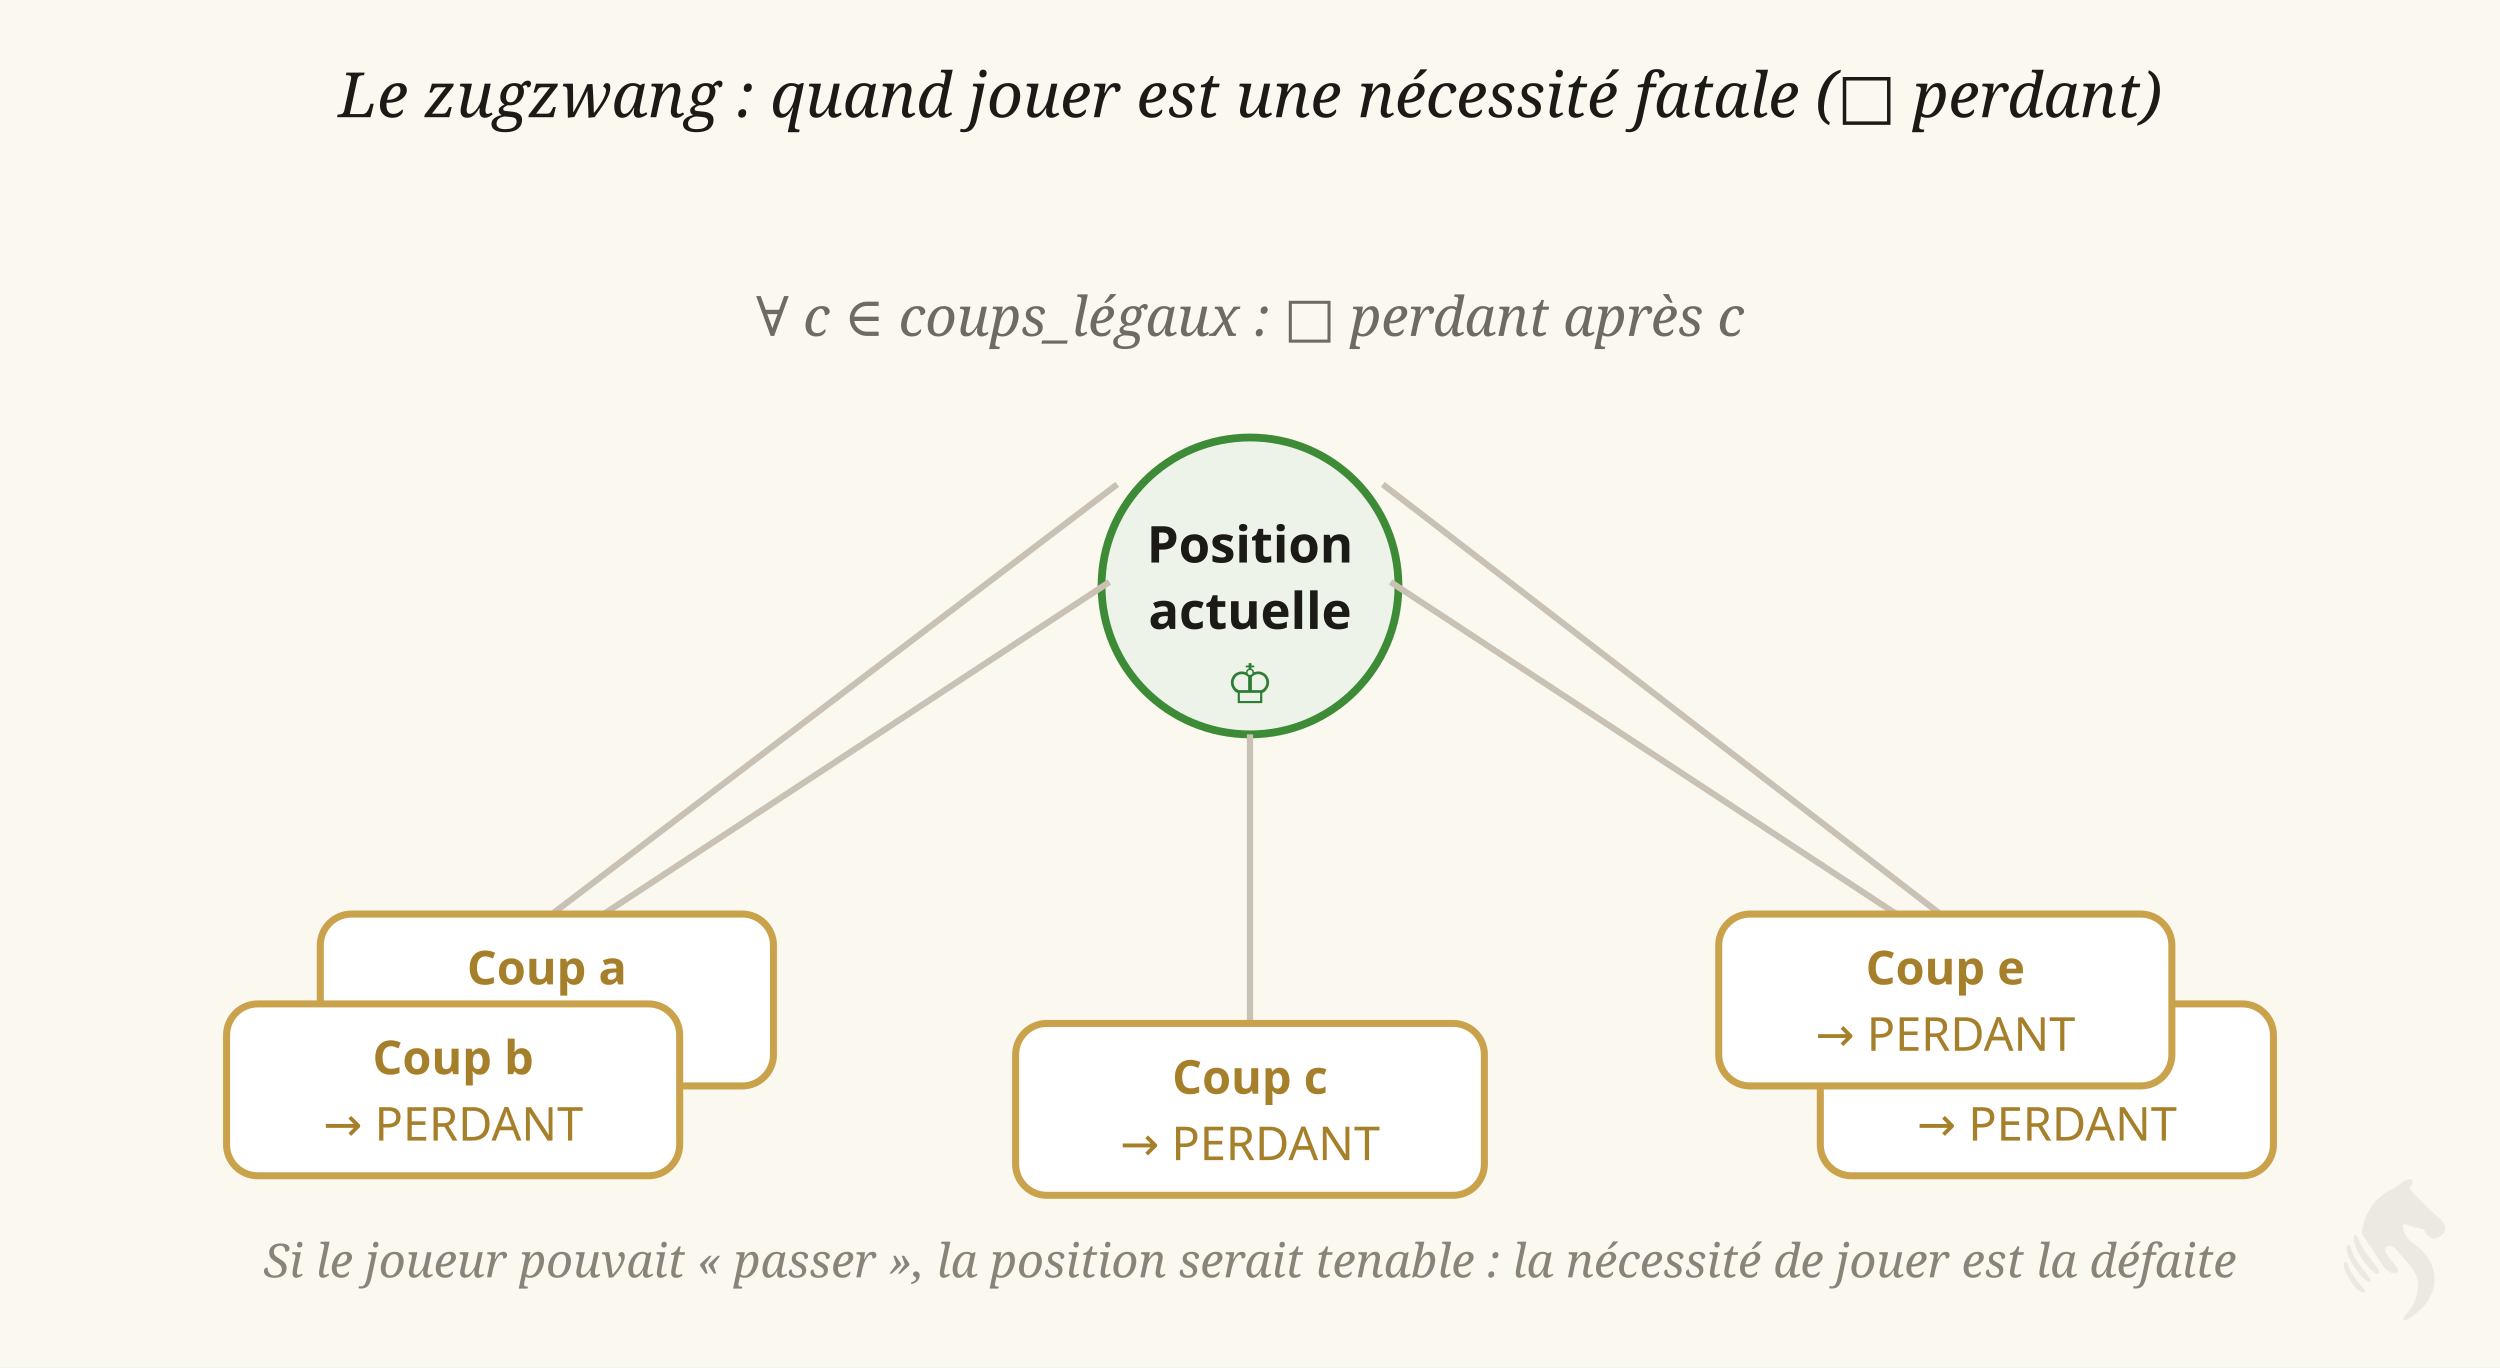
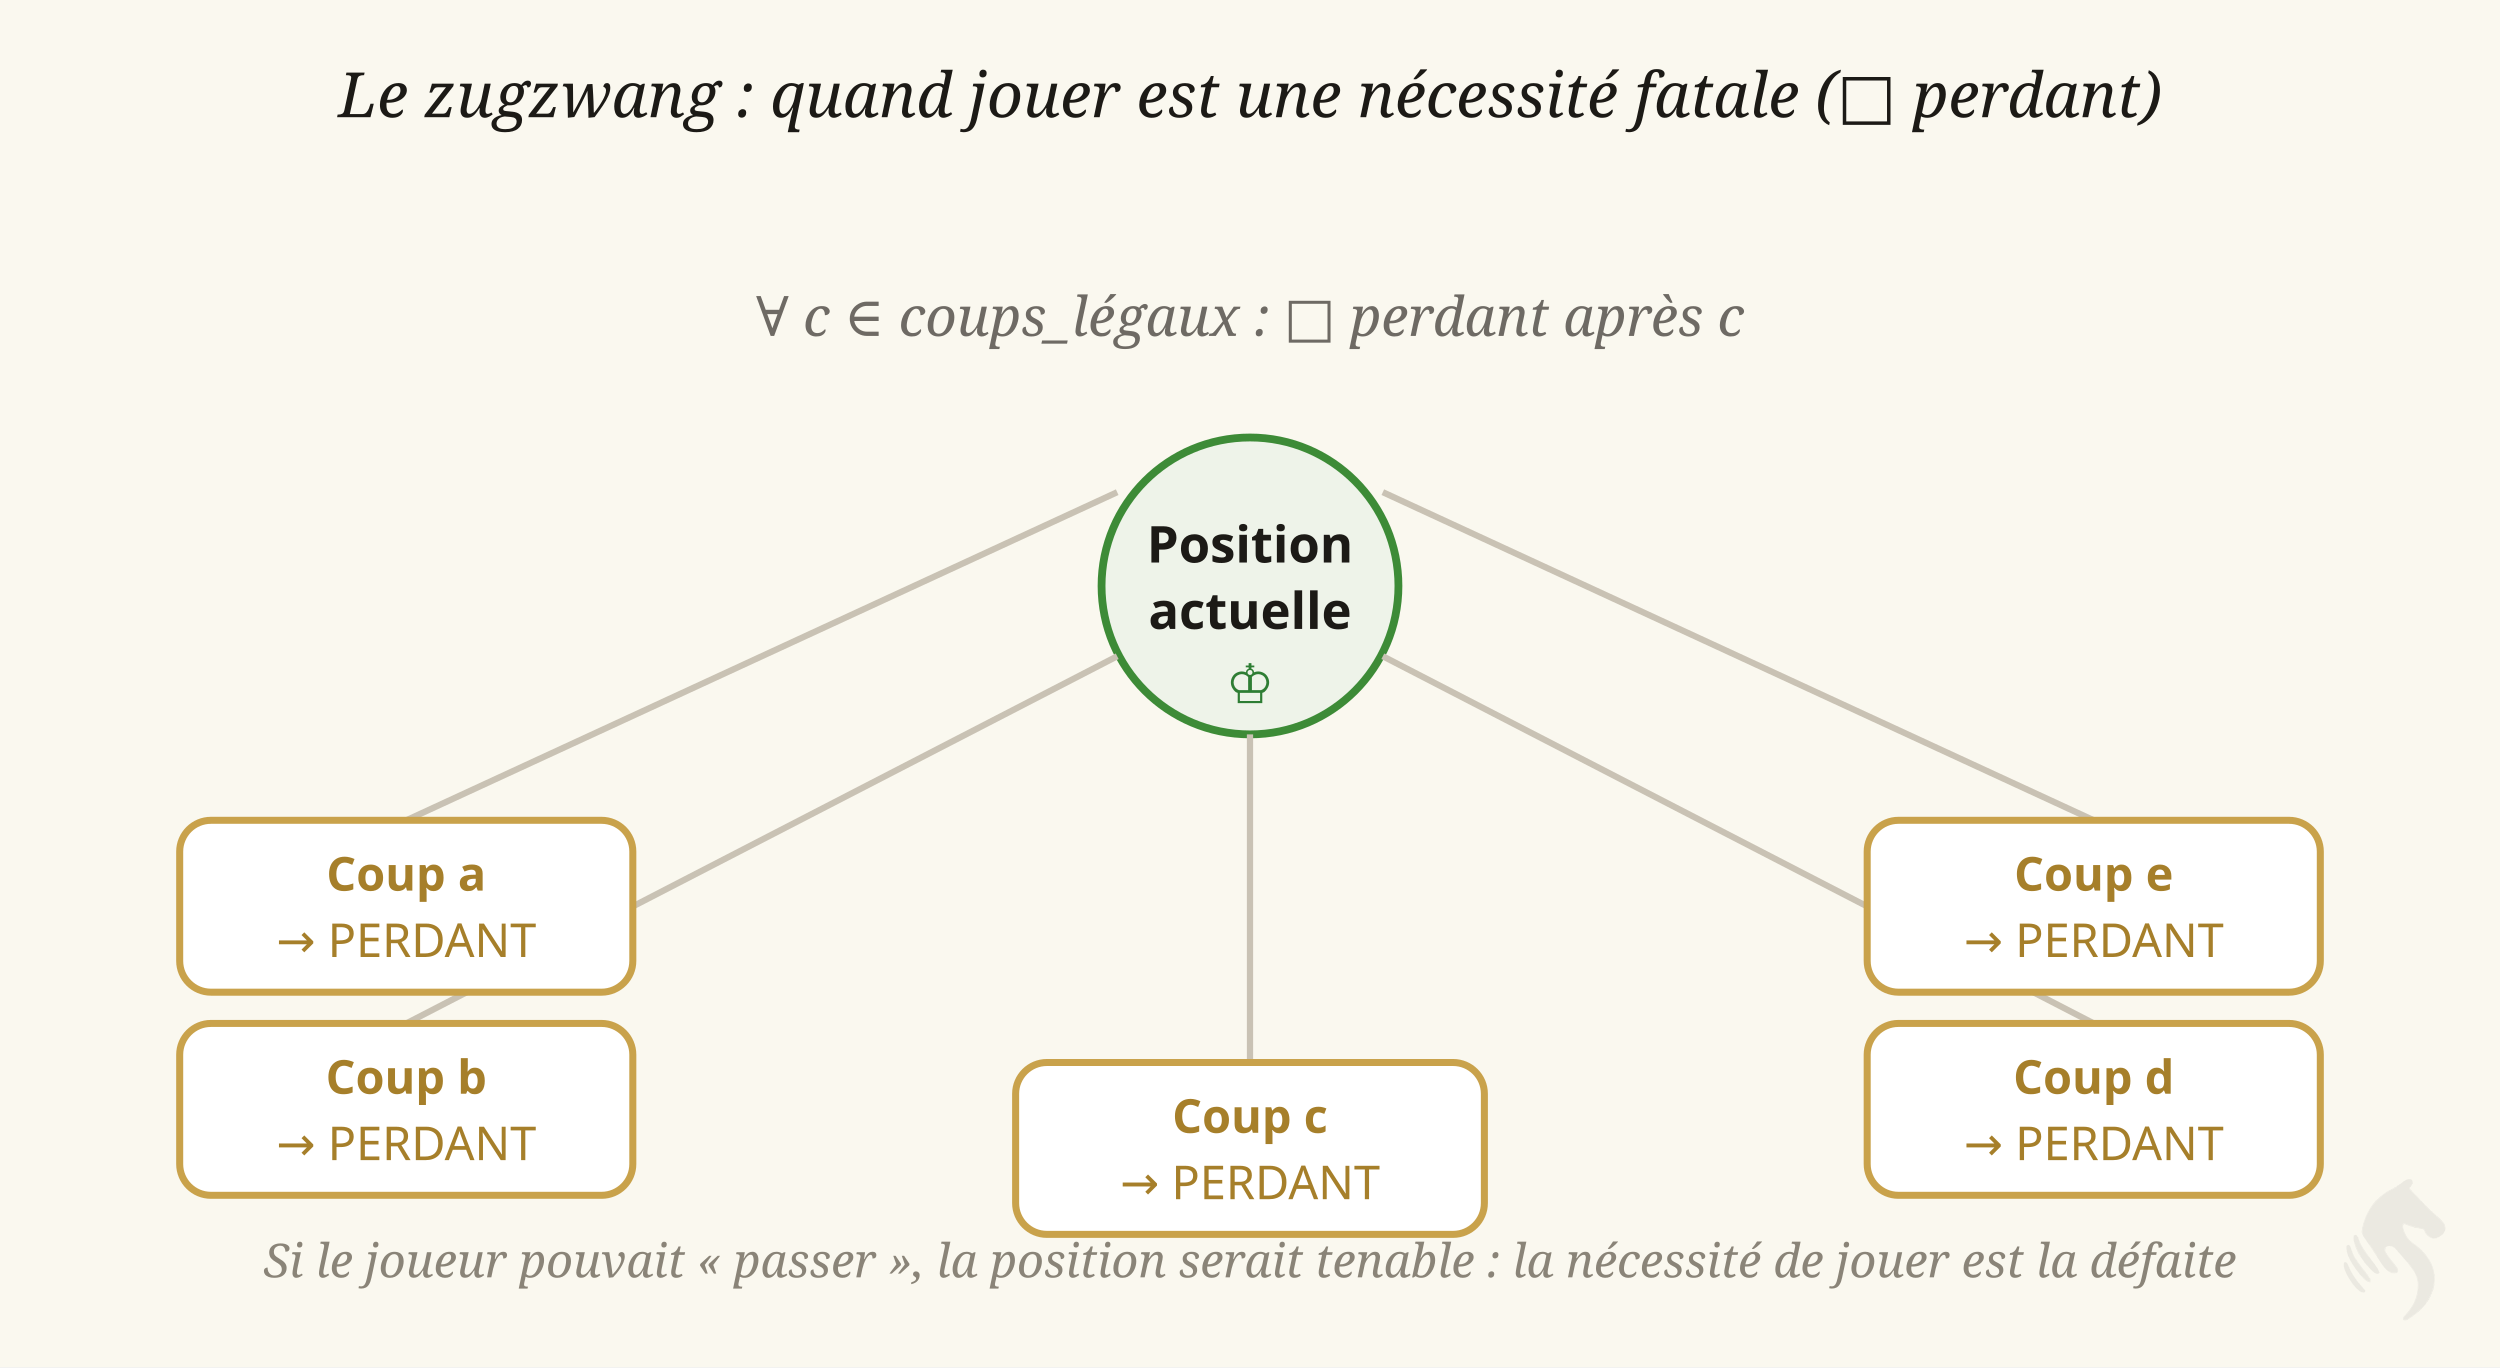
<svg xmlns="http://www.w3.org/2000/svg" width="640" height="350" viewBox="0 0 640 350" role="img" aria-labelledby="lm2">
  <rect width="640" height="350" fill="#faf8ef" />
  <text x="320" y="30" text-anchor="middle" font-family="Georgia, serif" font-size="16" font-style="italic" fill="#1c1a16">Le zugzwang : quand jouer est une nécessité fatale (□ perdant)</text>
  <circle cx="320" cy="150" r="38" fill="#eef3e9" stroke="#3d8b37" stroke-width="2" />
  <text x="320" y="144" text-anchor="middle" font-family="system-ui, sans-serif" font-size="13" font-weight="700" fill="#1c1a16">Position</text>
  <text x="320" y="161" text-anchor="middle" font-family="system-ui, sans-serif" font-size="13" font-weight="700" fill="#1c1a16">actuelle</text>
  <text x="320" y="180" text-anchor="middle" font-family="system-ui, sans-serif" font-size="14" fill="#2e7d34">♔</text>
  <text x="320" y="86" text-anchor="middle" font-family="Georgia, serif" font-size="14" font-style="italic" fill="#6e6a64">∀ c ∈ coups_légaux : □ perdant après c</text>
-   <line x1="286" y1="124" x2="140" y2="235" stroke="#c9c2b4" stroke-width="1.6" />
-   <line x1="284" y1="149" x2="118" y2="258" stroke="#c9c2b4" stroke-width="1.6" />
-   <line x1="320" y1="188" x2="320" y2="262" stroke="#c9c2b4" stroke-width="1.6" />
-   <line x1="356" y1="149" x2="522" y2="258" stroke="#c9c2b4" stroke-width="1.6" />
-   <line x1="354" y1="124" x2="498" y2="235" stroke="#c9c2b4" stroke-width="1.6" />
-   <rect x="82" y="234" width="116" height="44" rx="8" fill="#fff" stroke="#c9a24b" stroke-width="1.8" />
-   <text x="140" y="252" text-anchor="middle" font-family="system-ui, sans-serif" font-size="12" font-weight="700" fill="#a67f2a">Coup a</text>
-   <text x="140" y="269" text-anchor="middle" font-family="system-ui, sans-serif" font-size="12" fill="#a67f2a">→ PERDANT</text>
-   <rect x="58" y="257" width="116" height="44" rx="8" fill="#fff" stroke="#c9a24b" stroke-width="1.8" />
-   <text x="116" y="275" text-anchor="middle" font-family="system-ui, sans-serif" font-size="12" font-weight="700" fill="#a67f2a">Coup b</text>
-   <text x="116" y="292" text-anchor="middle" font-family="system-ui, sans-serif" font-size="12" fill="#a67f2a">→ PERDANT</text>
-   <rect x="260" y="262" width="120" height="44" rx="8" fill="#fff" stroke="#c9a24b" stroke-width="1.8" />
-   <text x="320" y="280" text-anchor="middle" font-family="system-ui, sans-serif" font-size="12" font-weight="700" fill="#a67f2a">Coup c</text>
-   <text x="320" y="297" text-anchor="middle" font-family="system-ui, sans-serif" font-size="12" fill="#a67f2a">→ PERDANT</text>
-   <rect x="466" y="257" width="116" height="44" rx="8" fill="#fff" stroke="#c9a24b" stroke-width="1.8" />
-   <text x="524" y="275" text-anchor="middle" font-family="system-ui, sans-serif" font-size="12" font-weight="700" fill="#a67f2a">Coup d</text>
-   <text x="524" y="292" text-anchor="middle" font-family="system-ui, sans-serif" font-size="12" fill="#a67f2a">→ PERDANT</text>
-   <rect x="440" y="234" width="116" height="44" rx="8" fill="#fff" stroke="#c9a24b" stroke-width="1.8" />
-   <text x="498" y="252" text-anchor="middle" font-family="system-ui, sans-serif" font-size="12" font-weight="700" fill="#a67f2a">Coup e</text>
-   <text x="498" y="269" text-anchor="middle" font-family="system-ui, sans-serif" font-size="12" fill="#a67f2a">→ PERDANT</text>
+   <line x1="286" y1="126" x2="104" y2="210" stroke="#c9c2b4" stroke-width="1.6" />
+   <line x1="286" y1="168" x2="104" y2="262" stroke="#c9c2b4" stroke-width="1.6" />
+   <line x1="320" y1="188" x2="320" y2="272" stroke="#c9c2b4" stroke-width="1.6" />
+   <line x1="354" y1="168" x2="536" y2="262" stroke="#c9c2b4" stroke-width="1.6" />
+   <line x1="354" y1="126" x2="536" y2="210" stroke="#c9c2b4" stroke-width="1.6" />
+   <rect x="46" y="210" width="116" height="44" rx="8" fill="#fff" stroke="#c9a24b" stroke-width="1.8" />
+   <text x="104" y="228" text-anchor="middle" font-family="system-ui, sans-serif" font-size="12" font-weight="700" fill="#a67f2a">Coup a</text>
+   <text x="104" y="245" text-anchor="middle" font-family="system-ui, sans-serif" font-size="12" fill="#a67f2a">→ PERDANT</text>
+   <rect x="46" y="262" width="116" height="44" rx="8" fill="#fff" stroke="#c9a24b" stroke-width="1.8" />
+   <text x="104" y="280" text-anchor="middle" font-family="system-ui, sans-serif" font-size="12" font-weight="700" fill="#a67f2a">Coup b</text>
+   <text x="104" y="297" text-anchor="middle" font-family="system-ui, sans-serif" font-size="12" fill="#a67f2a">→ PERDANT</text>
+   <rect x="260" y="272" width="120" height="44" rx="8" fill="#fff" stroke="#c9a24b" stroke-width="1.8" />
+   <text x="320" y="290" text-anchor="middle" font-family="system-ui, sans-serif" font-size="12" font-weight="700" fill="#a67f2a">Coup c</text>
+   <text x="320" y="307" text-anchor="middle" font-family="system-ui, sans-serif" font-size="12" fill="#a67f2a">→ PERDANT</text>
+   <rect x="478" y="262" width="116" height="44" rx="8" fill="#fff" stroke="#c9a24b" stroke-width="1.8" />
+   <text x="536" y="280" text-anchor="middle" font-family="system-ui, sans-serif" font-size="12" font-weight="700" fill="#a67f2a">Coup d</text>
+   <text x="536" y="297" text-anchor="middle" font-family="system-ui, sans-serif" font-size="12" fill="#a67f2a">→ PERDANT</text>
+   <rect x="478" y="210" width="116" height="44" rx="8" fill="#fff" stroke="#c9a24b" stroke-width="1.8" />
+   <text x="536" y="228" text-anchor="middle" font-family="system-ui, sans-serif" font-size="12" font-weight="700" fill="#a67f2a">Coup e</text>
+   <text x="536" y="245" text-anchor="middle" font-family="system-ui, sans-serif" font-size="12" fill="#a67f2a">→ PERDANT</text>
  <text x="320" y="327" text-anchor="middle" font-family="Georgia, serif" font-size="12" font-style="italic" fill="#8a8478">Si le joueur pouvait « passer », la position serait tenable : la nécessité de jouer est la défaite</text>
  <g id="wm" opacity="0.07" transform="translate(600.0,301.9) scale(0.0416)" aria-hidden="true">
    <g fill="#1e1e1e" fill-rule="evenodd">
      <path d="M411.5-.5h-16a76 76 0 0 0-24.5 12q-.62-.7-1.5-1l-2 4a4 4 0 0 1-1.5-1 7 7 0 0 1-2.5 3.5 253 253 0 0 0-17 13q-1.42.93-2.5-.5-5.2 7.95-14.5 9a9.4 9.4 0 0 1-4 6q2.3.02 1.5 2A461 461 0 0 1 278.5 73q-13.2 7.95-26 16.5-1.59-1.38 0-3-2.35.35-4 2 .9.98 2 2-92.12 67.08-125.5 177a1316 1316 0 0 0-10 44 51.2 51.2 0 0 0 4.5 31q.1 3.33-2 1l4.5 11q1-2 2 0l5 10 1-1q6 10.95 13 21a651 651 0 0 1 18.5 25 3.4 3.4 0 0 1 1.5-3q21.52 33 43 66 .3 3.4-2.5 1v2a1542 1542 0 0 1 21 32q1 0 1 1a319 319 0 0 0 25 35 160 160 0 0 0 27 25 3.1 3.1 0 0 1 1-3q23.18 14.62 49 5.5 5-2.83 4-8.5-.15-4.6-1.5-9a618 618 0 0 0-55.5-73.5q3-.91 5 1.5a23.5 23.5 0 0 0-7-9q.63 2.4 2 4.5-.17 2.58-1.5.5a364 364 0 0 1-17.5-26.5 50 50 0 0 1-4.5-22.5q.9-4.71 3-9 .63 1.88 2.5 2a7 7 0 0 1 2-3q9.28-8.1 22-8a86 86 0 0 1 23 4.5 11 11 0 0 1 3 4.5q2.58-1.75 5 .5l21.5 23.5q.74 1.95.5 4 3.56 1 6 4a1094 1094 0 0 0 30 34.5l-1 1q3.7 2.7 7.5 5.5a23 23 0 0 1 2 5l5 3a22 22 0 0 0 5.5 8 11.5 11.5 0 0 0 4 4 3.9 3.9 0 0 0-2-3.5q1.7-1.12 3 .5a705 705 0 0 1 42 57.5q-.65 1.46-2 1.5a169 169 0 0 1 10 19 3.8 3.8 0 0 0-.5 4q1 2 2 0 1.4 2.05 2.5 4-.25-2.55.5-5a185 185 0 0 1 11 83q-1 2-2 0a9 9 0 0 0-1.5-4v9a2.3 2.3 0 0 0 1.5-1q.75 10.55-1 21a337 337 0 0 1-18 56l-2.5 3q-1.2-.69-1-2a36 36 0 0 0-4 7 5.2 5.2 0 0 0 3.5-4 4.3 4.3 0 0 1 0 4 350 350 0 0 1-33 52 1108 1108 0 0 1-30 35q-7.17 20.32 13.5 14.5a34 34 0 0 1 6-3 1496 1496 0 0 1 54-37 942 942 0 0 0 29-27q1.25-1.03 2 .5a11 11 0 0 0-3 4q1.35-1.65 2.5 0a29 29 0 0 1 4.5-6 40 40 0 0 0 9-10.5l6-4-1-1a25 25 0 0 1 8.5-7.5q-1.47-2.67 1-5 .22 4.17 2.5 1.5-1.94-3.13 2-4l-1-1q1.48-3.25 4-5.5a8 8 0 0 0-3-1q37.8-53.63 47.5-119 8.4-83.08-38-152a364 364 0 0 0-28-35q-1.03-1.25.5-2 3.58 2.23 2-1l-4-2a5 5 0 0 1-3-.5 484 484 0 0 0-70-58q-.7-.62-1-1.5 1.05-.43 2-1v-3a6 6 0 0 1-5-2q-.66-.1-1 .5 3.72 2.61 0 3-34.57-32.88-46-79.5.2-2.3 2-3v-4q-1.94 5.58-3.5 0-1-9 0-18 2.16-6.4 8.5-8a78 78 0 0 1 22 7.5 403 403 0 0 0 66 18l9 3q-2.45.75-5 .5-1.59 1.6 0 3a16 16 0 0 1 6.5-1 7.3 7.3 0 0 1 2 3q1.38-2.6 3.5-2-1.1-2.32-4-2.5 15.09-2.3 25.5 8.5 5.35 10.23 10 21 12.95 20.94 36.5 28.5-1.88.63-2 2.5a30 30 0 0 0 12.5 3q4.43-.1 8-2 3.2 3.87 5.5-1 1.2.69 1 2a39 39 0 0 0 4.5-2l1 1q.69-1.87-1.5-2.5a12 12 0 0 0 7-3q1.88-1.1 3 .5 2.22-3.62 6-2a8.7 8.7 0 0 1 3-4 41 41 0 0 1 12-6.5l-2-1 5.5-3.5q.62.7 1.5 1 1.82-1.15 0-2.5 1.42-.93 2.5.5a5.8 5.8 0 0 1 .5-4 39 39 0 0 1 6-4.5q-1.55-2.25.5-4.5 3.25-3.5 5-8 1.38-.64 2.5-1-.8-1.05-2-1.5 1.85-5.82 3-11.5v-10h-1q-.85 6-2.5 12-.16-4.46.5-9a63 63 0 0 0-12.5-31 478 478 0 0 0-45.5-44.5q3.06.72 6 2.5-3.15-3.9-7-7.5l1-1q-1.4-1.05-2 .5 1.77 2.4-.5 4a781 781 0 0 1-67.5-65.5l1-.5a29 29 0 0 0 7 6 93 93 0 0 0-14-15 24.5 24.5 0 0 0-9-9.5l1-1a44 44 0 0 0-7-4.5q1.44 2.2 3.5 4 1 1.5 0 3l-72-76q-5.34-7.85 1.5-14.5 1.98-.8 2 1.5a69 69 0 0 1 6-3.5q-1.95-1.94 0-3.5a31 31 0 0 0 6-12q2.05.24 4-.5a79 79 0 0 0-1.5-17.5 94 94 0 0 0-5-10l-1 1a87 87 0 0 0-5.5-3" />
      <path d="M325.5 44.5q-3.85 1.03-7 3.5a4.2 4.2 0 0 1-4.5-.5q-2.75 2.49-3.5 6-6.97 2.94-14 6-6.75 3.75-13.5 8-.62-.7-1.5-1a37.6 37.6 0 0 1-17 10.5 263 263 0 0 0-12 9.5q-1.59 1.62 0 3 12.8-8.55 26-16.5A461 461 0 0 0 327 46.5q.8-1.98-1.5-2m148 86-21-24a209 209 0 0 1-21-21.5l-8.5-8.5q-4.8-3.3-6-9-9.1-4.3-11.5-13a13 13 0 0 0 3-6q-.02-2.3-2-1.5-6.84 6.65-1.5 14.5l72 76q1-1.5 0-3a20 20 0 0 1-3.5-4m89 86a198 198 0 0 0-17.5-15q.4-2.17-.5-4-3.63-1.2-7-3a26 26 0 0 0-6-6 430 430 0 0 1-27-27.5 2.4 2.4 0 0 0-2-.5 29 29 0 0 1-7-6l-1 .5a781 781 0 0 0 67.5 65.5q2.27-1.6.5-4m-314-128a247 247 0 0 0-42 35.5 14.5 14.5 0 0 1-5 4l1 1a9.3 9.3 0 0 1-6 2.5 76 76 0 0 1-16 20q.3.88 1 1.5a9.4 9.4 0 0 0-5.5 6.5q-1-2-2 0-.93 1.42.5 2.5a25 25 0 0 0-6.5 8.5q-1.6 1.05-3.5 1.5 1.21.45 2 1.5a43 43 0 0 0-7 10 352 352 0 0 0-19.5 37 2.9 2.9 0 0 1-2.5 1 3.3 3.3 0 0 0 2 1.5 47 47 0 0 1-3.5 5.5l-12 34q-.98-1.8-1.5 0 1.4 1.9.5 4a33 33 0 0 1-3.5 5.5q.78.84 1 2a212 212 0 0 0-10 49.5 36 36 0 0 0 7 20q2.1 2.33 2-1a51.2 51.2 0 0 1-4.5-31 1316 1316 0 0 1 10-44q33.38-109.92 125.5-177-1.1-1.02-2-2m376 206q-.5-10.25-5-19.5 1.5-4.37-1.5-.5l-6.5-11q-5.55-3.6-7.5-10l-1 1q-3.75-5.75-9.5-9.5l1-1a850 850 0 0 0-9-7q1.14-2.04-1.5-3.5-1.08 1.43-2.5.5-2.84-1.65-2-4a5 5 0 0 0-3-.5 5 5 0 0 0-.5-3l-1 1a7 7 0 0 0-4.5-3 21 21 0 0 0-6-2.5 478 478 0 0 1 45.5 44.5 63 63 0 0 1 12.5 31q-.66 4.54-.5 9 1.65-6 2.5-12m-259 3v-1q-2.22-5.79 1-11.5l-2-2a67 67 0 0 0 1.5-5.5q.93 7.1 3.5 1-2.43-3.37 2-4a4.3 4.3 0 0 1 2.5 3q.45-1.21 1.5-2 2.3.75 4 2a326 326 0 0 1 28 10.5q11.4 3.22 23 6 1.05 1.6 1.5 3.5 1-4 2 0 1.08-1.43 2.5-.5-1.81 1.35 0 2.5 3.25-.47 7-2 1.85.03 3 1 5.83.22 11 2h5q2.55.25 5-.5l-9-3a403 403 0 0 1-66-18 78 78 0 0 0-22-7.5q-6.34 1.6-8.5 8-1 9 0 18 1.56 5.58 3.5 0m109 6a4.7 4.7 0 0 1 4 3q3.6-3.98 6 1l1-2 4 2a65 65 0 0 1 7.5 10q1.1 3.55 2.5 7-1.77 2.95 2 4 13.35 23.91 39 33 .12-1.87 2-2.5-23.55-7.56-36.5-28.5a305 305 0 0 0-10-21q-10.41-10.8-25.5-8.5 2.9.18 4 2.5m-410 86a9 9 0 0 0 1.5-4 310 310 0 0 0 37.5 86q-1.1 1.02-2 2a40 40 0 0 0 8.5 12 139 139 0 0 0 15 21q2.31 2.97 1.5 6 5.9 1.14 7.5 7 5.7 2.47 5 8 3.8 1.06 6.5 4 20.24 25.5 46 45.5a39 39 0 0 0 20 5 46 46 0 0 1 9-7.5 818 818 0 0 1-10-21.5q1.43-1.08.5-2.5a27 27 0 0 1-3.5-2 185 185 0 0 0-16-23.5q1.43-1.08.5-2.5a13.3 13.3 0 0 1-5.5-5 617 617 0 0 0-22.5-29v-4l-1 1a13 13 0 0 1-4.5-6 11.5 11.5 0 0 1-4-4q-.03 2.3-2 1.5A471 471 0 0 1 97 390.5q-1.8-3.04-.5-6 1.02.54 2 1a9 9 0 0 0-2-4.5q3.83-2.28-1-2.5a597 597 0 0 1-7-18.5l2-1a3.3 3.3 0 0 1-2-3.5 3.1 3.1 0 0 1-3-1q-7.35-19.46-24-8 1.03 2.34-.5 5a97 97 0 0 0 3.5 38" />
      <path d="M365.5 301.5q-1.8.7-2 3 11.43 46.62 46 79.5 3.72-.39 0-3 .34-.6 1-.5-2.4-2.22-5-4.5l2-2q-2.45-.75-5-.5a8.4 8.4 0 0 0-.5-4q-1.72 1.44-3-1a28 28 0 0 1-3.5-6q-.5 2-1 0a143 143 0 0 1-18-31q-6.22-11.64-9-27a7 7 0 0 0-2-3m-211 174a45 45 0 0 1-9.5-15q-1 2-2 0a41 41 0 0 0-6-9l-1-5-1 1a989 989 0 0 1-17.5-25.5q.7-.62 1-1.5a7.7 7.7 0 0 1-5-6 163 163 0 0 1-15-29q-.98-.46-2-1-1.3 2.96.5 6a471 471 0 0 0 55.5 86.5q1.97.8 2-1.5m-90-86q-2.05 2.77 1.5 4 3.6 16.25 9.5 30.5-2.48 3.62 2 3.5 3.65 9.3 8 18.5l-1 1a11.4 11.4 0 0 1 6 8q-.7.62-1 1.5a10.5 10.5 0 0 1 3.5 5l1-1a62 62 0 0 0 7.5 13q.9-.98 2-2a310 310 0 0 1-37.5-86 9 9 0 0 1-1.5 4m48 210a3.9 3.9 0 0 0-2-3.5q1.7-1.12 3 .5a127 127 0 0 0 39 32q11.3 4.6 8.5-7a147 147 0 0 0-17-32 1467 1467 0 0 0-40-51 554 554 0 0 1-48.5-75l1-1q.84 5.22 6 5a51.6 51.6 0 0 1-11.5-27l-1 2a159 159 0 0 0-11-31 14.3 14.3 0 0 0-10.5-8q-3.2.01-6 1.5-2.85 3.45-6 6.5-.87 16.85 3 33.5a3.6 3.6 0 0 1-2 2q1.38.56 2.5 1.5 3.15 9.81 6.5 19.5-1.21.45-2 1.5a29 29 0 0 0 5.5 7A256 256 0 0 0 55.5 525l-2 1a6.4 6.4 0 0 0 4 1.5 332 332 0 0 0 38.5 53l3.5 5.5-1 1q1.9 1.67 3.5.5a36 36 0 0 0 10.5 12m303-214q-.95.57-2 1 .3.88 1 1.5a484 484 0 0 1 70 58q1.42.72 3 .5a43 43 0 0 0-10-12.5l1-1q-2.66 1.47-5-1a36 36 0 0 0-10-10q1.81-1.35 0-2.5a8 8 0 0 1-3.5 0q-4.57-5.7-10-8a13 13 0 0 0-6.5-5.5 11.5 11.5 0 0 1-3.5-4.5q-.62.7-1.5 1a17.7 17.7 0 0 0-8-5.5q-2.84-1.65-2-4-7.47-2.25-13-7.5m-254 24a526 526 0 0 1 23.5 37 55 55 0 0 1 9 15l1-1a65 65 0 0 0 8.5 13q2.8 2.4 2.5-1-21.48-33-43-66a3.4 3.4 0 0 0-1.5 3m111 63q.16-.93 1-1.5a7 7 0 0 1-3.5-2.5 17.5 17.5 0 0 0-5.5-8q3.7-4.18-2.5-5a41 41 0 0 1-7.5-18.5l2-3a7.2 7.2 0 0 1-2-4.5 3.1 3.1 0 0 0 3-1 37 37 0 0 0-1-7q-1.87-.12-2.5-2a36 36 0 0 0-3 9 50 50 0 0 0 4.5 22.5 364 364 0 0 0 17.5 26.5q1.33 2.08 1.5-.5-1.37-2.1-2-4.5m-272 45v19q2.55 12.15 7 24 15.37 37.49 37 68a54 54 0 0 0 9 12.5q-1.58 2.58 2 3l-1 1 5.5 4.5a82 82 0 0 0 9 12q6.5 6.26 12.5 13 9.5 6.75 17.5 15l1-1q4.56 3.52 9 7l1-2a89 89 0 0 0 13.5 3.5q13.85-4.6 6.5-17.5-1.73 1.44-3-1a307 307 0 0 1-13.5-16 16 16 0 0 0-6-5.5q1.43-1.08.5-2.5a27.2 27.2 0 0 1-12.5-15 3.1 3.1 0 0 1-3-1q-7.5-10.25-15.5-20-.93-1.42.5-2.5a16 16 0 0 1-6-5.5 880 880 0 0 1-19-29.5q.7-.62 1-1.5a8 8 0 0 1-4-4 94 94 0 0 1-12.5-26l-1 1q-3.8-4.62-1.5-10a3.1 3.1 0 0 1-3-1 198 198 0 0 1-7-15.5l1-1a55 55 0 0 1-9-11q-2.85-1.46-6-2l3-1a22 22 0 0 0-9 2 11.4 11.4 0 0 0-4 6.5m277 51a48 48 0 0 0 12 5q-.57 3.66 2 2a5.3 5.3 0 0 1 3.5 3l1-2a45 45 0 0 0 26 0q.45 1.21 1.5 2 1.27-3.4 4-2 1.81-1.15 0-2.5l3-1.5a21 21 0 0 0 3.5-4q1.4-8.23-1.5-16 .3-.88 1-1.5-5.22-1.95-4-7a193 193 0 0 1-18-23.5 16 16 0 0 0-3.5-3q-4.05-7.43-9-12a284 284 0 0 0-14-17q-.75-1.58.5-3a19 19 0 0 1-6-4 4.35 4.35 0 0 0-5-1.5 618 618 0 0 1 55.5 73.5q1.35 4.4 1.5 9 1 5.67-4 8.5-25.82 9.12-49-5.5a3.1 3.1 0 0 0-1 3m115-56a264 264 0 0 1 16 22q-1.7 3.04 1.5 1a494 494 0 0 1 16.5 23l7 10q1.35-.04 2-1.5a705 705 0 0 0-42-57.5q-1.3-1.62-3-.5a3.9 3.9 0 0 1 2 3.5" />
      <path d="M112.5 599.5q7 9.5 16 17 2 0 2 2 6.9 3.77 11 8.5l13 5.5a5.7 5.7 0 0 0 6 0q2.07 3.94 4 0-3.37-1.23-.5-3 .22-6.86.5-13.5l-3-3.5 3-2.5q-4.58-.9-7.5-4.5a79 79 0 0 0-10.5-16.5q2.67 1.47 5-1a12 12 0 0 1-8.5-3.5 92 92 0 0 0-17.5-23.5l2-1-6.5-4.5a2294 2294 0 0 1-34.5-47q-1 0-1-1-5.27-4.75-4-11.5-2.25-3.25-3.5.5A227 227 0 0 1 61.5 469q.84-.57 1-1.5-5.16.22-6-5l-1 1a554 554 0 0 0 48.5 75 1467 1467 0 0 1 40 51q10.5 14.98 17 32 2.8 11.6-8.5 7a127 127 0 0 1-39-32q-1.3-1.62-3-.5a3.9 3.9 0 0 1 2 3.5m335-4a3349 3349 0 0 1 7.5 35q2.3 19.53.5 39a9 9 0 0 1 1.5 4q1 2 2 0a185 185 0 0 0-11-83q-.75 2.45-.5 5m44-147q1.58 3.23-2 1-1.53.75-.5 2a364 364 0 0 1 28 35q46.4 68.92 38 152-9.7 65.37-47.5 119 1.46.15 3 1a12 12 0 0 0 3.5-6q1.58 1.52 3.5.5-1.16-8.12 7-11-1.6-1.75 1-2.5-.12-8.5 6-14-.81-.1-1-1a3.1 3.1 0 0 1 3-1 5.4 5.4 0 0 1 3-5.5q-1.2-.45-2-1.5a67 67 0 0 0 4.5-10l1 2a9 9 0 0 1 2.5-5l-1-2a6.3 6.3 0 0 1 4-.5 6.5 6.5 0 0 0-3-3 225 225 0 0 1 11-24.5q-.53-1.8-1.5 0-.3-4.51 1-9l1 1a67 67 0 0 0 1.5-13q7.4-.7 1-5a232 232 0 0 0 2-53l.5-5q.57.84 1.5 1a8 8 0 0 0-2.5-5q-6.56-49.08-31.5-89 2.03-1.77-.5-3l-1 1a696 696 0 0 1-17.5-26q-2.18-1.53-1-3.5-3.93-.91-5-4.5-1.26-.5-1-2a69 69 0 0 0-6.5-5q-.69-1.87 1.5-2.5a14 14 0 0 0-4-2.5m-36 230a273 273 0 0 1-13.5 57q-1.4.82-2.5 2 2.69 6.4-4 8.5l2 1a30 30 0 0 0-3 8.5q-.2 1.31 1 2l2.5-3a337 337 0 0 0 18-56 89 89 0 0 0 1-21q-.57.84-1.5 1m-25 84a185 185 0 0 1-24 38l-2.5 6a25 25 0 0 0-6.5 7q-13.95 16.7-28.5 33-1.16 4.05-3.5 7.5-1.35 4.25-1 8a16 16 0 0 1 6 5.5h14a20 20 0 0 1 10-3.5q1.71-1.12 0-2.5a81 81 0 0 0 18.5-12q.62.7 1.5 1a71 71 0 0 1 2-4q1-2 2 0 1.7-4.54 4.5-1a38 38 0 0 1 4.5-6.5 189 189 0 0 0 30.5-23.5q4.55 3.9 4-3a4.6 4.6 0 0 1 4.5-2v-3a5 5 0 0 0 3-.5 41 41 0 0 1 3-5.5 11 11 0 0 1 3-4q-.75-1.53-2-.5a942 942 0 0 1-29 27 1496 1496 0 0 0-54 37 34 34 0 0 0-6 3q-20.67 5.82-13.5-14.5a1108 1108 0 0 0 30-35 350 350 0 0 0 33-52 4.3 4.3 0 0 0 0-4 5.2 5.2 0 0 1-3.5 4" />
    </g>
  </g>
</svg>
